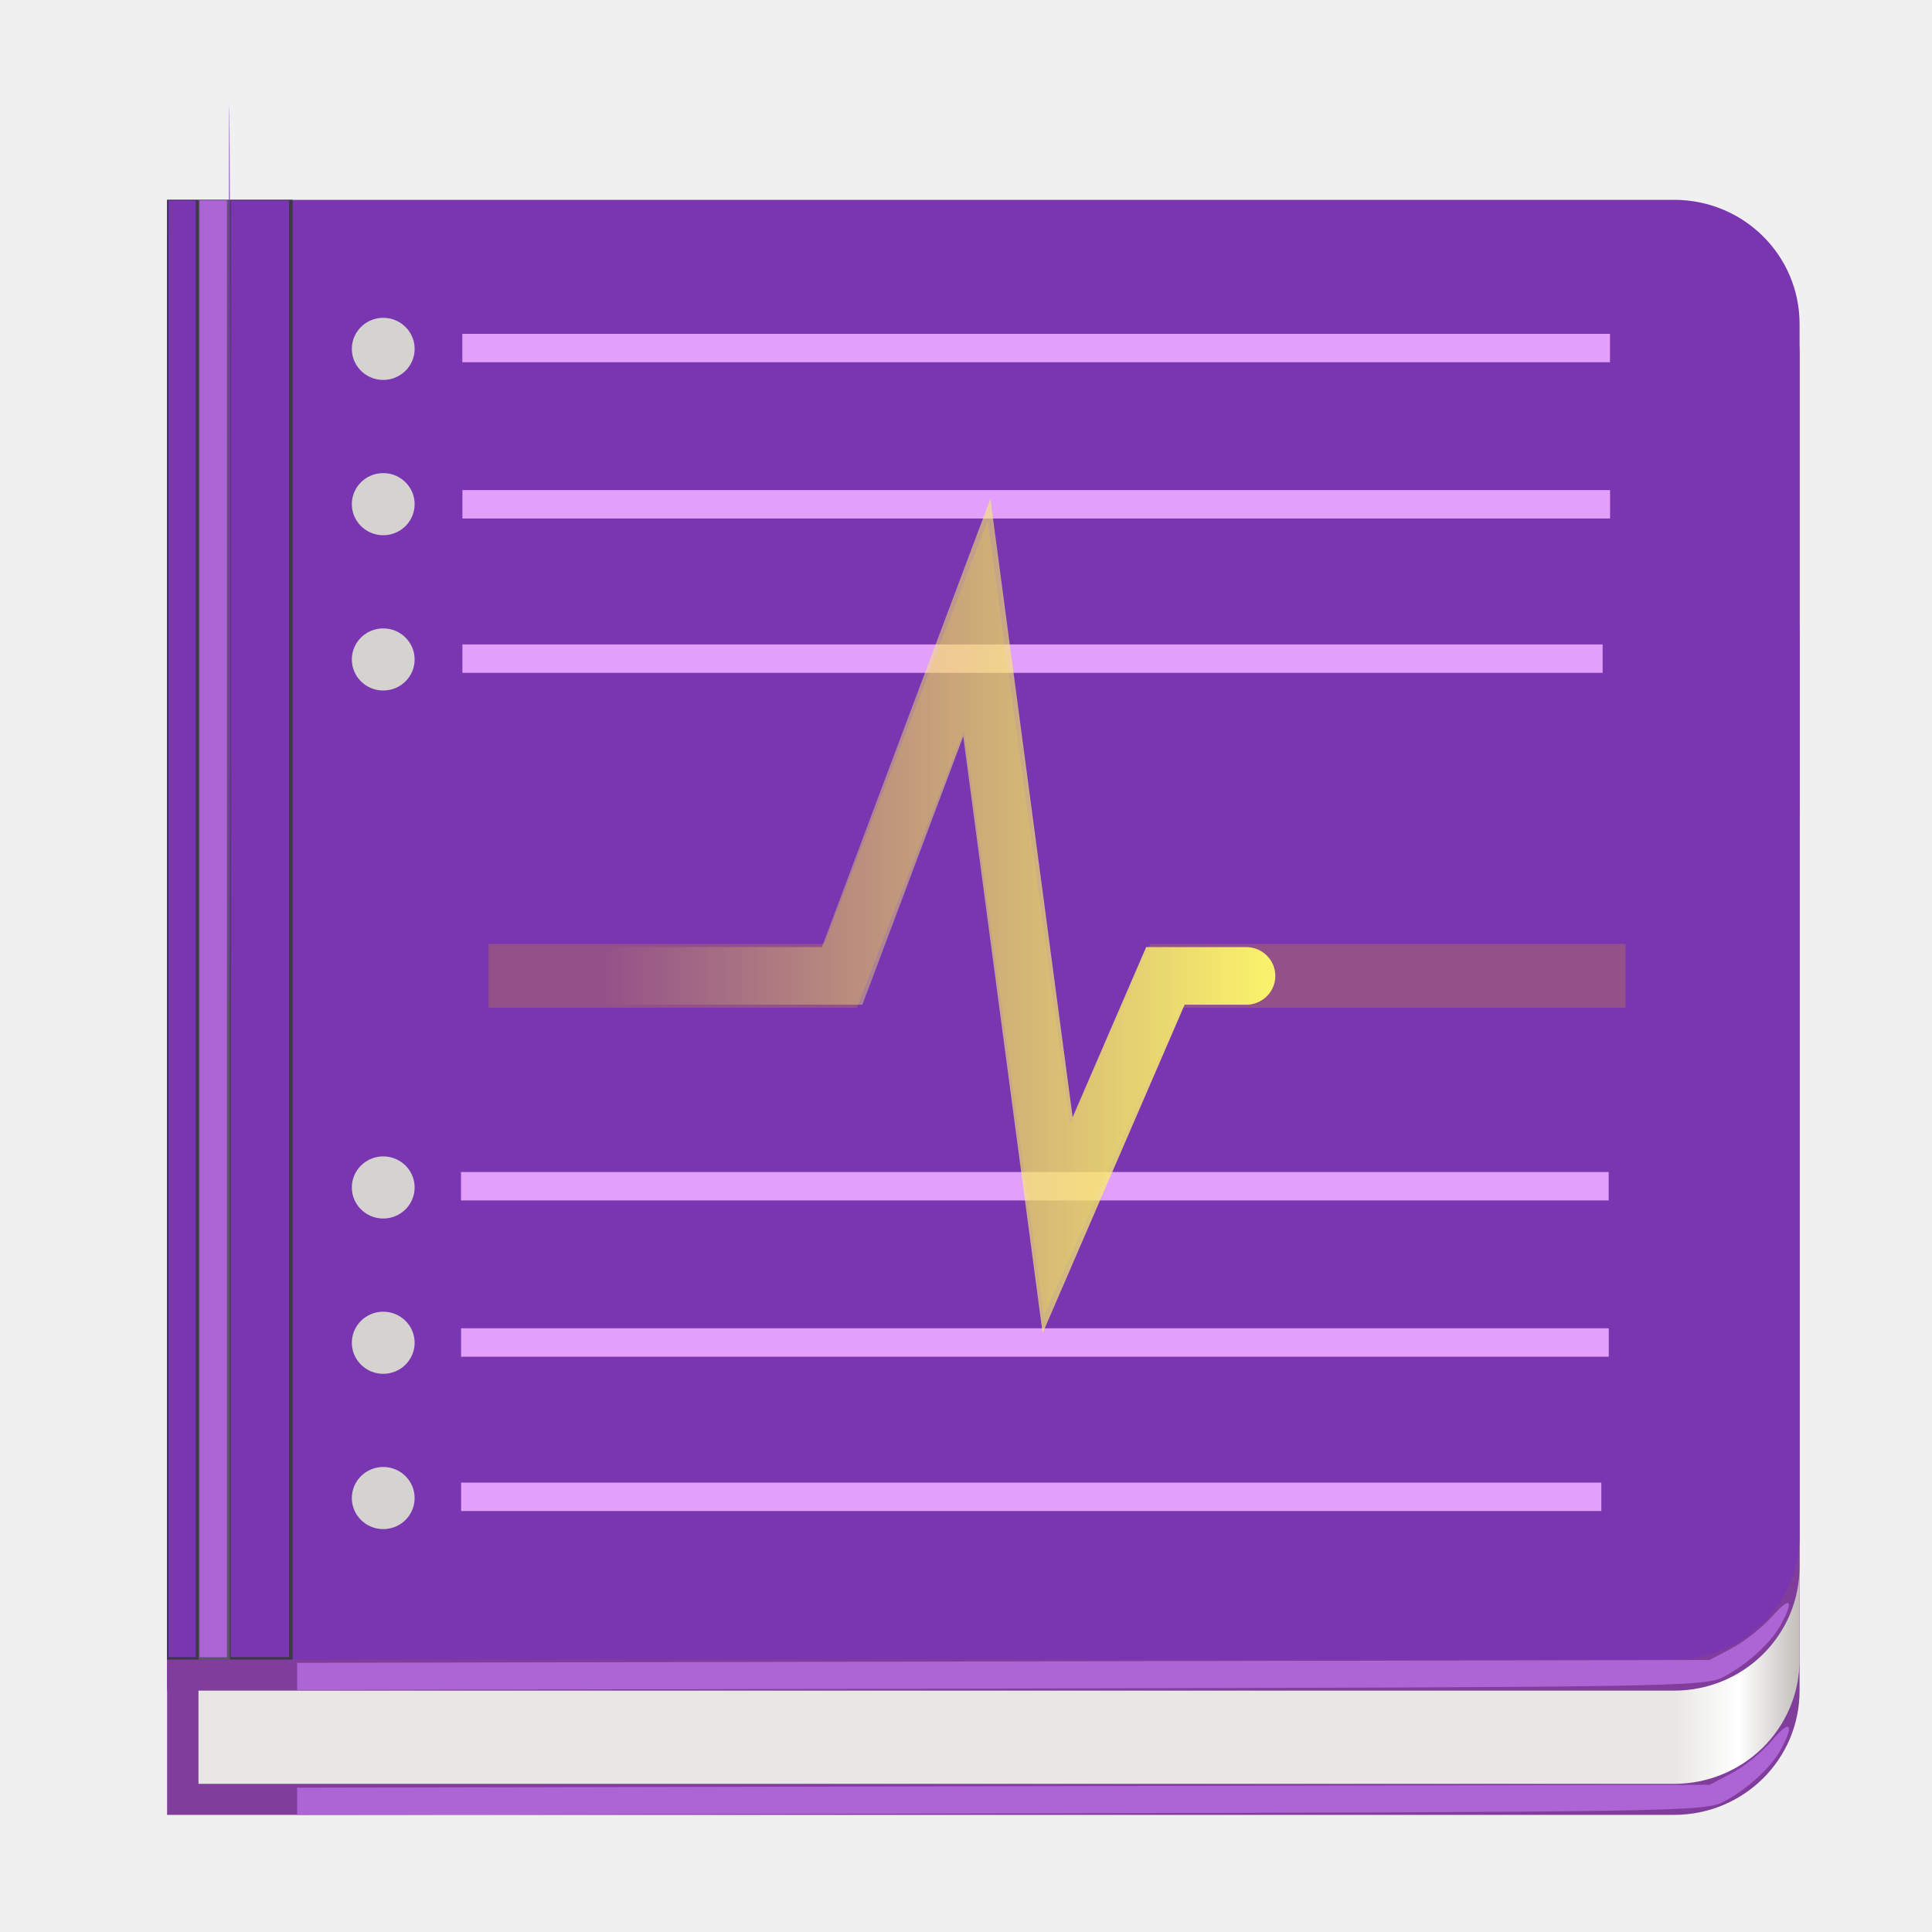
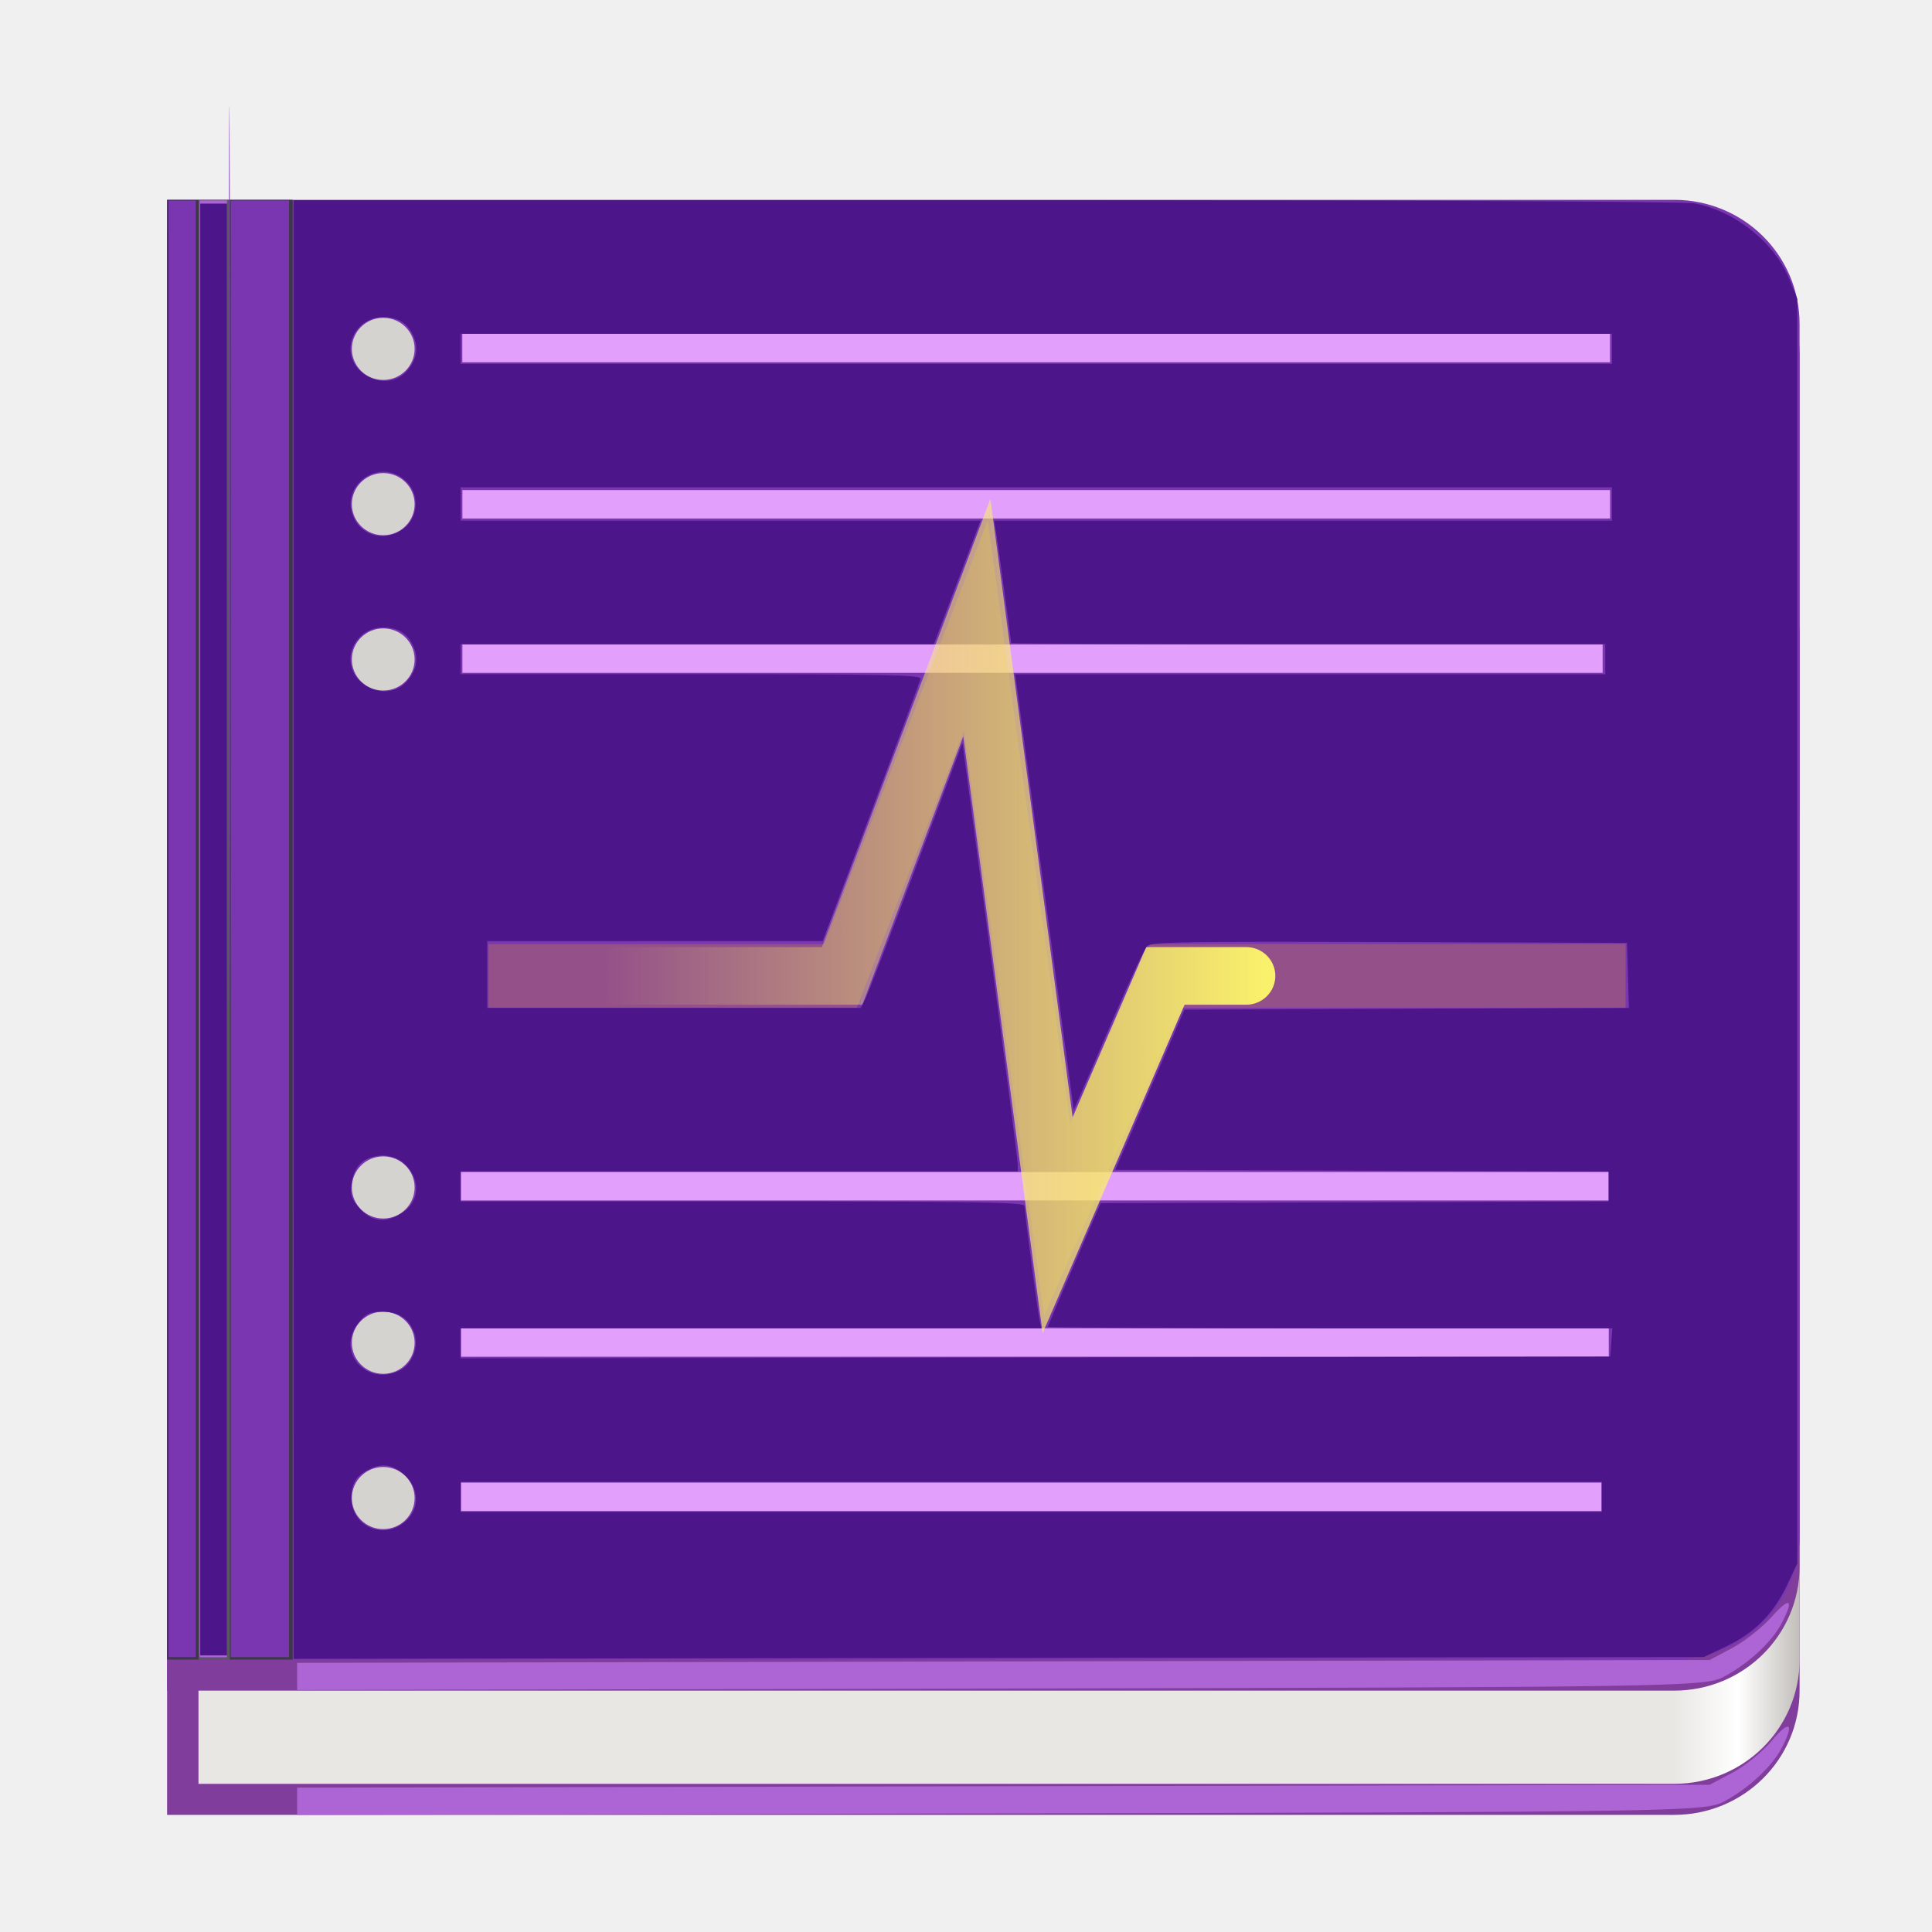
<svg xmlns="http://www.w3.org/2000/svg" xmlns:xlink="http://www.w3.org/1999/xlink" version="1.1" width="48" height="48" id="svg6649">
  <defs id="defs6651">
    <linearGradient id="linearGradient1201">
      <stop id="stop1193" style="stop-color:#ffffff;stop-opacity:1" offset="0" />
      <stop id="stop1195" style="stop-color:#ffffff;stop-opacity:0.235" offset="0.068" />
      <stop id="stop1197" style="stop-color:#ffffff;stop-opacity:0.157" offset="0.947" />
      <stop id="stop1199" style="stop-color:#ffffff;stop-opacity:0.392" offset="1" />
    </linearGradient>
    <linearGradient id="linearGradient854">
      <stop style="stop-color:#667885;stop-opacity:1" offset="0" id="stop850" />
      <stop style="stop-color:#485a6c;stop-opacity:1" offset="1" id="stop852" />
    </linearGradient>
    <linearGradient id="linearGradient3688-166-749">
      <stop id="stop2883" style="stop-color:#181818;stop-opacity:1" offset="0" />
      <stop id="stop2885" style="stop-color:#181818;stop-opacity:0" offset="1" />
    </linearGradient>
    <linearGradient id="linearGradient3702-501-757">
      <stop id="stop2895" style="stop-color:#181818;stop-opacity:0" offset="0" />
      <stop id="stop2897" style="stop-color:#181818;stop-opacity:1" offset="0.5" />
      <stop id="stop2899" style="stop-color:#181818;stop-opacity:0" offset="1" />
    </linearGradient>
    <radialGradient cx="4.993" cy="43.5" r="2.5" fx="4.993" fy="43.5" id="radialGradient3013-6" xlink:href="#linearGradient3688-166-749" gradientUnits="userSpaceOnUse" gradientTransform="matrix(2.003784,0,0,0.8999999,29.98813,4.850003)" />
    <radialGradient cx="4.993" cy="43.5" r="2.5" fx="4.993" fy="43.5" id="radialGradient3015-1" xlink:href="#linearGradient3688-166-749" gradientUnits="userSpaceOnUse" gradientTransform="matrix(2.003784,0,0,0.8999999,-18.01187,-83.15)" />
    <linearGradient xlink:href="#linearGradient854" id="linearGradient856-2" x1="23.528" y1="6.083" x2="23.528" y2="44.233" gradientUnits="userSpaceOnUse" />
    <linearGradient x1="39" y1="6" x2="39" y2="41.945" id="linearGradient3058-5" xlink:href="#linearGradient1201" gradientUnits="userSpaceOnUse" gradientTransform="translate(4e-6,1.000006)" />
    <linearGradient xlink:href="#linearGradient3702-501-757" id="linearGradient1191" gradientUnits="userSpaceOnUse" x1="25.058" y1="47.028" x2="25.058" y2="39.999" gradientTransform="matrix(1.142857,0,0,0.6428571,-3.428569,16.03572)" />
    <linearGradient id="linearGradient1879">
      <stop id="stop1873" offset="0" style="stop-color:#e8e7e4;stop-opacity:1" />
      <stop style="stop-color:#ffffff;stop-opacity:1" offset="0.511" id="stop1875" />
      <stop id="stop1877" offset="1" style="stop-color:#c2bfba;stop-opacity:1" />
    </linearGradient>
    <linearGradient id="linearGradient985">
      <stop id="stop981" offset="0" style="stop-color:#f9f06b;stop-opacity:1" />
      <stop id="stop983" offset="1" style="stop-color:#f9f06b;stop-opacity:0" />
    </linearGradient>
    <linearGradient xlink:href="#linearGradient1879" id="linearGradient2794-3" gradientUnits="userSpaceOnUse" gradientTransform="matrix(0.25,0,0,0.25,-898.3359,890.785)" x1="384" y1="120" x2="416" y2="120" />
    <linearGradient xlink:href="#linearGradient985" id="linearGradient2796-3" gradientUnits="userSpaceOnUse" gradientTransform="matrix(0.2145162,0,0,0.2507855,-893.0871,890.7186)" x1="301" y1="33.559" x2="104" y2="33.559" />
  </defs>
  <rect style="opacity:0.35;fill:none;stroke:url(#linearGradient3058-5);stroke-width:1;stroke-linecap:round;stroke-linejoin:round;stroke-miterlimit:4;stroke-dasharray:none;stroke-dashoffset:0;stroke-opacity:1" id="rect6741-2" y="6.5" x="5.5" ry="3" rx="3" height="37" width="37" />
  <g id="g4066" transform="matrix(0.3899898,0,0,0.3858228,354.4931,-324.4452)" style="display:inline">
    <g id="g3074" style="display:inline;enable-background:new">
      <path id="rect970-4-6-1-2-8-2" d="m -898.336,873.785 v 84 h 96 c 4.432,0 8,-3.568 8,-8 v -68 c 0,-4.432 -3.568,-8 -8,-8 z" style="display:inline;fill:#813d9c;fill-opacity:1;stroke:none;stroke-width:0.377;stroke-linejoin:round;stroke-miterlimit:4;stroke-dasharray:none;stroke-opacity:1;enable-background:new" />
      <path style="display:inline;fill:url(#linearGradient2794-3);fill-opacity:1;stroke:none;stroke-width:6;stroke-linecap:butt;stroke-linejoin:miter;stroke-miterlimit:4;stroke-dasharray:none;stroke-dashoffset:0;stroke-opacity:1;marker:none;marker-start:none;marker-mid:none;marker-end:none;paint-order:normal;enable-background:new" d="m -896.336,885.785 v 70 h 94 c 4.432,0 8,-3.568 8,-8 v -54 c 0,-4.432 -3.568,-8 -8,-8 z" id="rect954-3-6-3-2-0-9-4-9" />
      <path id="rect970-5-3-1-8-6-1-5-1" d="m -898.336,855.785 v 94 h 96 c 4.432,0 8,-3.568 8,-8 v -78 c 0,-4.432 -3.568,-8 -8,-8 z" style="display:inline;fill:#813d9c;fill-opacity:1;stroke:none;stroke-width:0.377;stroke-linejoin:round;stroke-miterlimit:4;stroke-dasharray:none;stroke-opacity:1;enable-background:new" />
      <path id="rect970-5-4-4-1-2-0-2" d="m -898.336,853.785 v 94 h 96 c 4.432,0 8,-3.568 8,-8 v -78 c 0,-4.432 -3.568,-8 -8,-8 z" style="display:inline;fill:#7a36b1;fill-opacity:1;stroke:none;stroke-width:0.377;stroke-linejoin:round;stroke-miterlimit:4;stroke-dasharray:none;stroke-opacity:1;enable-background:new" />
      <rect y="853.785" x="-898.336" height="94" width="8" id="rect1073-6-7-5-7-3-7" style="display:inline;fill:#3d3846;fill-opacity:1;stroke:none;stroke-width:4;stroke-linecap:round;stroke-linejoin:round;stroke-miterlimit:4;stroke-dasharray:none;stroke-dashoffset:0;stroke-opacity:1;enable-background:new" />
      <path id="path1217-1-4-49-9-6-0" d="m -895.336,947.785 v -94" style="display:inline;opacity:0.15;fill:none;fill-rule:evenodd;stroke:#ffffff;stroke-width:2;stroke-linecap:butt;stroke-linejoin:miter;stroke-miterlimit:4;stroke-dasharray:none;stroke-opacity:1;enable-background:new" />
      <path style="display:inline;fill:#7a36b1;fill-opacity:1;stroke-width:0.247;enable-background:new" d="m -894.278,900.729 v -46.899 h 1.856 1.856 v 46.899 46.899 h -1.856 -1.856 z" id="path32544-0-0-3-1-9" />
      <path style="display:inline;fill:#7a36b1;fill-opacity:1;stroke-width:0.247;enable-background:new" d="m -894.405,876.729 c 0,-25.863 0.029,-36.406 0.064,-23.43 0.035,12.976 0.035,34.136 0,47.023 -0.035,12.886 -0.064,2.27 -0.064,-23.593 z" id="path32620-6-9-6-0-3" />
      <path style="display:inline;fill:#ad65d6;fill-opacity:1;stroke-width:0.247;enable-background:new" d="m -896.258,900.729 v -46.899 h 0.866 0.866 v 46.899 46.899 h -0.866 -0.866 z" id="path32659-2-1-0-6-6" />
      <path style="display:inline;fill:#4c158a;fill-opacity:1;stroke-width:0.247;enable-background:new" d="m -898.238,900.729 v -46.899 h 0.866 0.866 v 46.899 46.899 h -0.866 -0.866 z" id="path32735-9-7-6-3-0" />
      <path style="display:inline;fill:#7a36b1;fill-opacity:1;stroke-width:0.247;enable-background:new" d="m -896.258,900.729 v -46.899 h 0.866 0.866 v 46.899 46.899 h -0.866 -0.866 z" id="path33332-0-1-6-20-6" />
      <path style="display:inline;fill:#7a36b1;fill-opacity:1;stroke-width:0.247;enable-background:new" d="m -898.238,900.729 v -46.899 h 0.866 0.866 v 46.899 46.899 h -0.866 -0.866 z" id="path33482-8-1-1-6-2" />
      <path style="display:inline;fill:#ad65d6;fill-opacity:1;stroke-width:0.247;enable-background:new" d="m -896.258,900.729 v -46.899 h 0.866 0.866 v 46.899 46.899 h -0.866 -0.866 z" id="path33862-3-97-7-1-6" />
      <path style="display:inline;fill:#e29ffc;fill-opacity:1;stroke-width:0.153;enable-background:new" d="m -879.606,937.304 v -0.915 h 36.32 36.32 v 0.915 0.915 h -36.32 -36.32 z" id="path209464-7-0-1-7-4-4-5-3-55-1" />
      <a id="a211277-8-1-0-6-7-4-8" transform="matrix(0.9341682,0,0,1,-241.2081,477.0635)" style="display:inline;fill:#e29ffc;enable-background:new">
        <path style="display:inline;fill:#e29ffc;fill-opacity:1;stroke-width:0.159;enable-background:new" d="m -683.387,450.303 v -0.915 h 39.133 39.133 v 0.915 0.915 h -39.133 -39.133 z" id="path209464-7-0-1-0-4-8-3-3-5-7-7" />
      </a>
      <a id="a211277-1-5-5-9-9-9-6-9" transform="matrix(0.9341682,0,0,1,-241.2127,467.0014)" style="display:inline;fill:#e29ffc;enable-background:new">
        <path style="display:inline;fill:#e29ffc;fill-opacity:1;stroke-width:0.159;enable-background:new" d="m -683.387,450.303 v -0.915 h 39.133 39.133 v 0.915 0.915 h -39.133 -39.133 z" id="path209464-7-0-1-0-3-0-9-1-4-2-5-2" />
      </a>
      <path style="display:inline;fill:#e29ffc;fill-opacity:1;stroke-width:0.153;enable-background:new" d="m -879.523,883.33 v -0.915 h 36.32 36.32 v 0.915 0.915 h -36.32 -36.32 z" id="path209464-7-0-1-7-4-4-5-3-7-6-0" />
      <a id="a211277-8-1-0-6-7-3-9-2" transform="matrix(0.9341682,0,0,1,-241.1246,423.089)" style="display:inline;fill:#e29ffc;enable-background:new">
        <path style="display:inline;fill:#e29ffc;fill-opacity:1;stroke-width:0.159;enable-background:new" d="m -683.387,450.303 v -0.915 h 39.133 39.133 v 0.915 0.915 h -39.133 -39.133 z" id="path209464-7-0-1-0-4-8-3-3-5-6-3-3" />
      </a>
      <a id="a211277-1-5-5-9-9-9-1-7-7" transform="matrix(0.9341682,0,0,1,-241.1292,413.0269)" style="display:inline;fill:#e29ffc;enable-background:new">
        <path style="display:inline;fill:#e29ffc;fill-opacity:1;stroke-width:0.159;enable-background:new" d="m -683.387,450.303 v -0.915 h 39.133 39.133 v 0.915 0.915 h -39.133 -39.133 z" id="path209464-7-0-1-0-3-0-9-1-4-2-2-4-5" />
      </a>
      <path style="fill:#ad65d6;fill-opacity:1;stroke-width:0.349" d="m -890.051,948.87 v -0.875 l 44.992,-0.092 44.992,-0.092 1.431,-0.766 c 0.787,-0.421 1.927,-1.331 2.534,-2.022 1.165,-1.326 1.433,-1.13 0.61,0.446 -0.629,1.203 -2.137,2.605 -3.7,3.437 -1.172,0.624 -3.082,0.655 -46.04,0.745 l -44.817,0.094 z" id="path28190-9-8-2-5-9" />
      <path style="fill:#ad65d6;fill-opacity:1;stroke-width:0.349" d="m -890.051,956.909 v -0.876 l 44.992,-0.092 44.992,-0.092 1.451,-0.776 c 0.798,-0.427 1.938,-1.367 2.534,-2.089 1.13,-1.37 1.436,-1.098 0.589,0.524 -0.629,1.203 -2.137,2.605 -3.7,3.437 -1.172,0.624 -3.083,0.655 -46.04,0.746 l -44.817,0.095 z" id="path28229-6-12-8-2-2" />
      <circle r="2" cy="937.383" cx="-884.566" id="circle1505-1-2-4-2" style="vector-effect:none;fill:#d5d3cf;fill-opacity:1;stroke:none;stroke-width:8;stroke-linecap:butt;stroke-linejoin:round;stroke-miterlimit:4;stroke-dasharray:none;stroke-dashoffset:0;stroke-opacity:1" />
      <circle style="vector-effect:none;fill:#d5d3cf;fill-opacity:1;stroke:none;stroke-width:8;stroke-linecap:butt;stroke-linejoin:round;stroke-miterlimit:4;stroke-dasharray:none;stroke-dashoffset:0;stroke-opacity:1" id="circle1507-7-9-7-8" cx="-884.566" cy="927.383" r="2" />
      <circle r="2" cy="917.383" cx="-884.566" id="circle1509-2-3-4-9" style="vector-effect:none;fill:#d5d3cf;fill-opacity:1;stroke:none;stroke-width:8;stroke-linecap:butt;stroke-linejoin:round;stroke-miterlimit:4;stroke-dasharray:none;stroke-dashoffset:0;stroke-opacity:1" />
      <circle style="vector-effect:none;fill:#d5d3cf;fill-opacity:1;stroke:none;stroke-width:8;stroke-linecap:butt;stroke-linejoin:round;stroke-miterlimit:4;stroke-dasharray:none;stroke-dashoffset:0;stroke-opacity:1" id="circle1511-7-9-43-7" cx="-884.566" cy="883.383" r="2" />
      <circle r="2" cy="873.383" cx="-884.566" id="circle1513-9-2-0-0-3" style="vector-effect:none;fill:#d5d3cf;fill-opacity:1;stroke:none;stroke-width:8;stroke-linecap:butt;stroke-linejoin:round;stroke-miterlimit:4;stroke-dasharray:none;stroke-dashoffset:0;stroke-opacity:1" />
      <circle style="vector-effect:none;fill:#d5d3cf;fill-opacity:1;stroke:none;stroke-width:8;stroke-linecap:butt;stroke-linejoin:round;stroke-miterlimit:4;stroke-dasharray:none;stroke-dashoffset:0;stroke-opacity:1" id="circle1515-2-8-7-6" cx="-884.566" cy="863.383" r="2" />
      <g id="g1010" transform="matrix(1.012845,0,0,1.263944,11.65211,-238.3824)">
        <path id="path1092-6-1-3-7-5-5-1-4-8-1" style="display:inline;opacity:0.236;fill:none;stroke:#e5a50a;stroke-width:3.252;stroke-linecap:butt;stroke-linejoin:miter;stroke-miterlimit:10;stroke-dasharray:none;stroke-opacity:1;enable-background:new" d="m -878.227,903.634 h 22.136 l 8.514,-17.858 5.108,30.282 6.811,-12.423 h 28.948" />
      </g>
      <path id="path1092-6-1-3-7-5-1-0-0-3-6-2" style="display:inline;fill:none;stroke:url(#linearGradient2796-3);stroke-width:3.711;stroke-linecap:round;stroke-linejoin:miter;stroke-miterlimit:10;stroke-dasharray:none;stroke-opacity:1;enable-background:new" d="m -877.642,903.759 h 22.31 l 8.581,-23.072 5.148,39.123 6.865,-16.05 h 5.148" />
    </g>
  </g>
+   <path style="fill:#4c158a;stroke-width:0.083" d="M 7.297,23.094 V 4.975 H 24.491 c 10.639,0 17.354,0.03 17.614,0.08 1.011,0.192 1.983,0.971 2.352,1.883 l 0.195,0.483 V 23.134 38.847 l -0.261,0.552 c -0.332,0.7 -0.809,1.177 -1.509,1.509 l -0.552,0.261 -17.517,0.022 -17.517,0.022 z m 2.817,14.668 c 0.317,-0.307 0.288,-0.806 -0.064,-1.12 C 9.734,36.359 9.437,36.335 9.063,36.564 8.874,36.679 8.783,36.81 8.743,37.021 8.586,37.856 9.505,38.352 10.114,37.762 Z M 39.801,37.189 V 36.816 H 25.622 11.443 v 0.373 0.373 H 25.622 39.801 Z M 9.947,34.04 c 0.318,-0.164 0.474,-0.618 0.331,-0.963 -0.14,-0.339 -0.385,-0.489 -0.795,-0.489 -0.286,0 -0.385,0.045 -0.562,0.255 -0.606,0.72 0.179,1.636 1.026,1.197 z m 30.086,-0.686 0.025,-0.352 h -7.011 c -3.856,0 -7.011,-0.017 -7.011,-0.038 0,-0.021 0.295,-0.72 0.655,-1.555 l 0.655,-1.517 6.31,-0.021 6.31,-0.021 V 29.478 29.106 l -6.129,-0.021 -6.129,-0.021 0.86,-1.99 0.86,-1.99 5.521,-0.021 5.521,-0.021 -0.024,-0.808 -0.024,-0.808 -5.901,-0.021 c -5.034,-0.018 -5.919,-0.004 -6.02,0.098 -0.065,0.065 -0.428,0.84 -0.806,1.721 -0.378,0.881 -0.762,1.77 -0.853,1.975 l -0.166,0.373 -0.68,-5.062 c -0.374,-2.784 -0.701,-5.219 -0.727,-5.41 l -0.047,-0.348 h 7.33 7.33 V 16.376 16.003 h -7.38 c -4.059,0 -7.38,-0.011 -7.38,-0.024 0,-0.055 -0.336,-2.526 -0.377,-2.774 l -0.045,-0.269 h 7.674 7.674 V 12.521 12.106 H 25.746 11.443 v 0.415 0.415 h 6.459 6.459 l -0.368,0.974 c -0.202,0.536 -0.463,1.226 -0.579,1.534 l -0.212,0.56 h -5.88 -5.88 v 0.373 0.373 h 5.727 c 4.898,0 5.724,0.017 5.701,0.117 -0.015,0.065 -0.568,1.556 -1.229,3.315 l -1.202,3.198 -4.167,0.001 -4.167,0.001 v 0.829 0.829 h 4.641 4.641 l 0.115,-0.228 c 0.064,-0.125 0.632,-1.607 1.263,-3.292 l 1.147,-3.064 0.685,5.137 c 0.377,2.825 0.686,5.22 0.688,5.323 l 0.003,0.187 h -6.924 -6.924 v 0.373 0.373 h 7.007 c 5.815,0 7.007,0.019 7.007,0.112 0,0.157 0.326,2.626 0.376,2.853 l 0.042,0.187 h -7.216 -7.216 v 0.373 0.373 l 14.283,-0.021 14.283,-0.021 z M 10.032,30.105 c 0.675,-0.479 0.145,-1.538 -0.691,-1.381 -0.361,0.068 -0.555,0.287 -0.609,0.69 -0.035,0.264 -0.004,0.368 0.176,0.581 0.318,0.377 0.696,0.415 1.125,0.11 z m 0.043,-13.141 c 0.261,-0.261 0.334,-0.572 0.205,-0.883 -0.139,-0.336 -0.384,-0.493 -0.769,-0.493 -0.439,0 -0.804,0.358 -0.804,0.788 0,0.678 0.894,1.062 1.369,0.588 z m 0.035,-3.902 c 0.282,-0.282 0.29,-0.779 0.017,-1.069 -0.663,-0.706 -1.773,0.088 -1.305,0.933 0.255,0.461 0.895,0.528 1.288,0.136 z M 10.075,9.253 C 10.336,8.991 10.409,8.681 10.28,8.37 10.141,8.034 9.896,7.877 9.511,7.877 c -0.439,0 -0.804,0.358 -0.804,0.788 0,0.678 0.894,1.062 1.369,0.588 z M 40.05,8.665 V 8.292 H 25.746 11.443 v 0.373 0.373 h 14.303 14.303 z" id="path148" />
+   <path style="fill:#4c158a;stroke-width:0.083" d="M 4.975,23.093 V 5.058 h 0.332 0.332 V 23.093 41.128 H 5.307 4.975 Z" id="path187" />
</svg>
